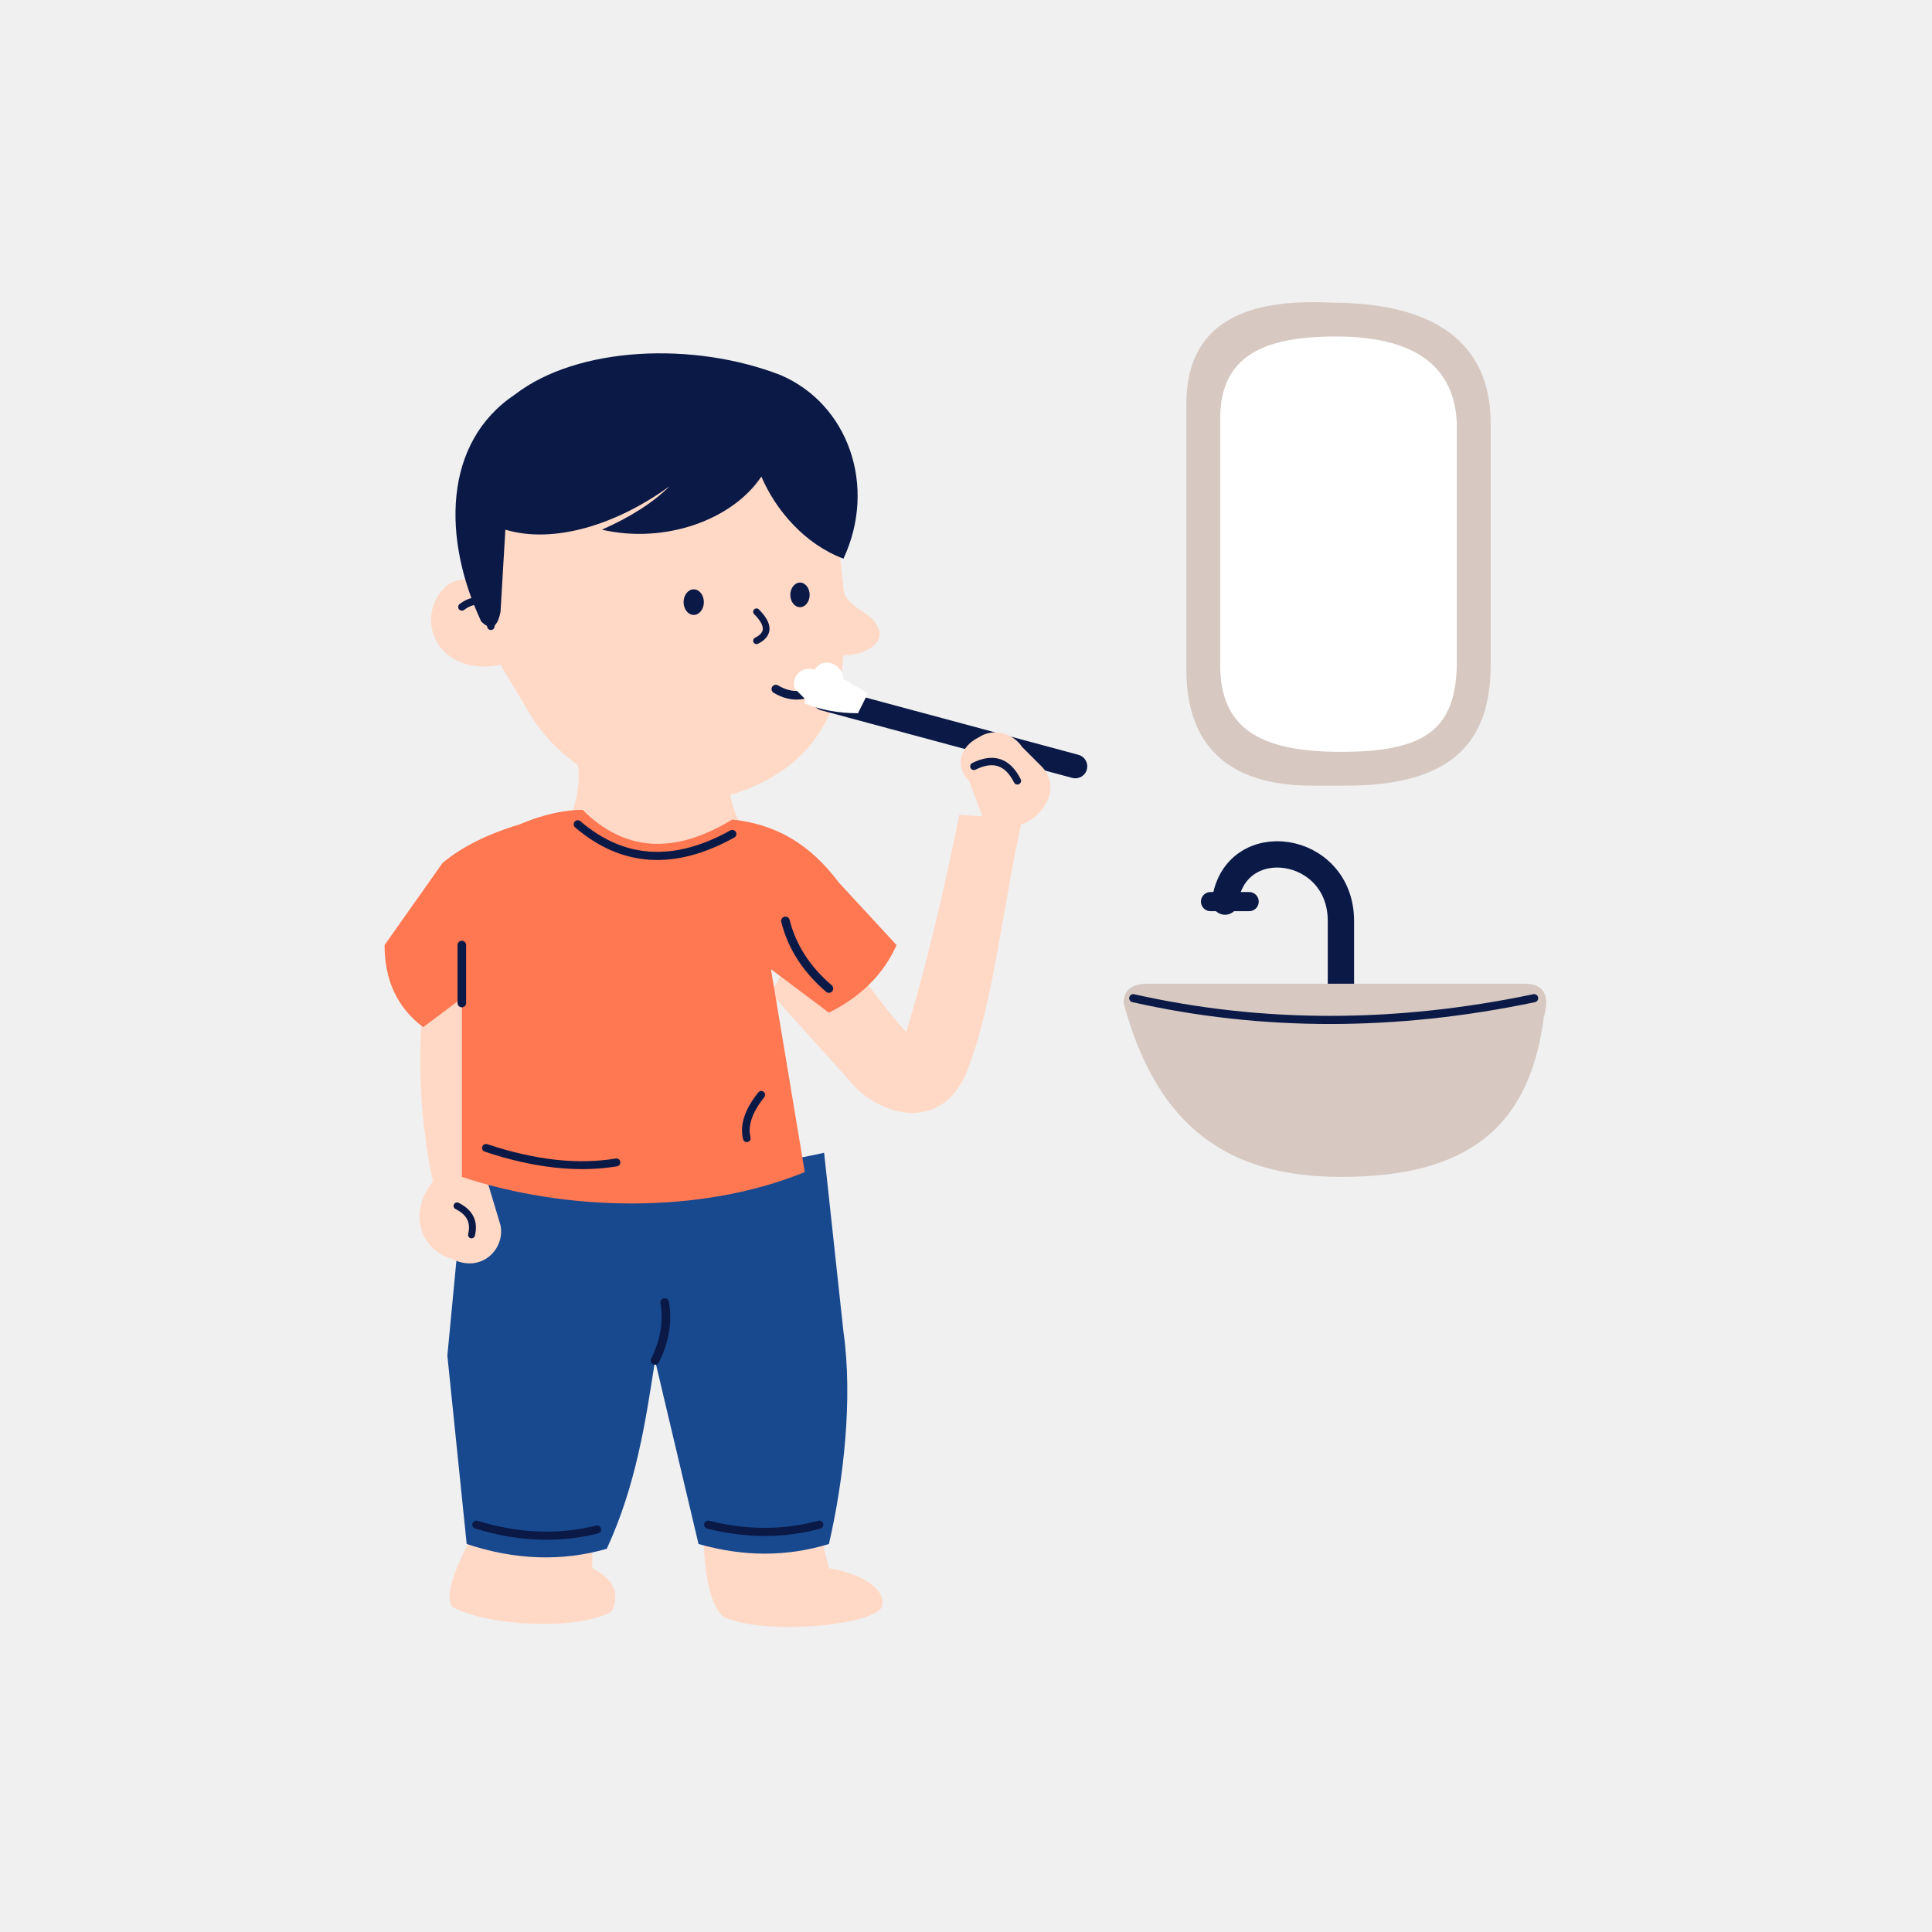
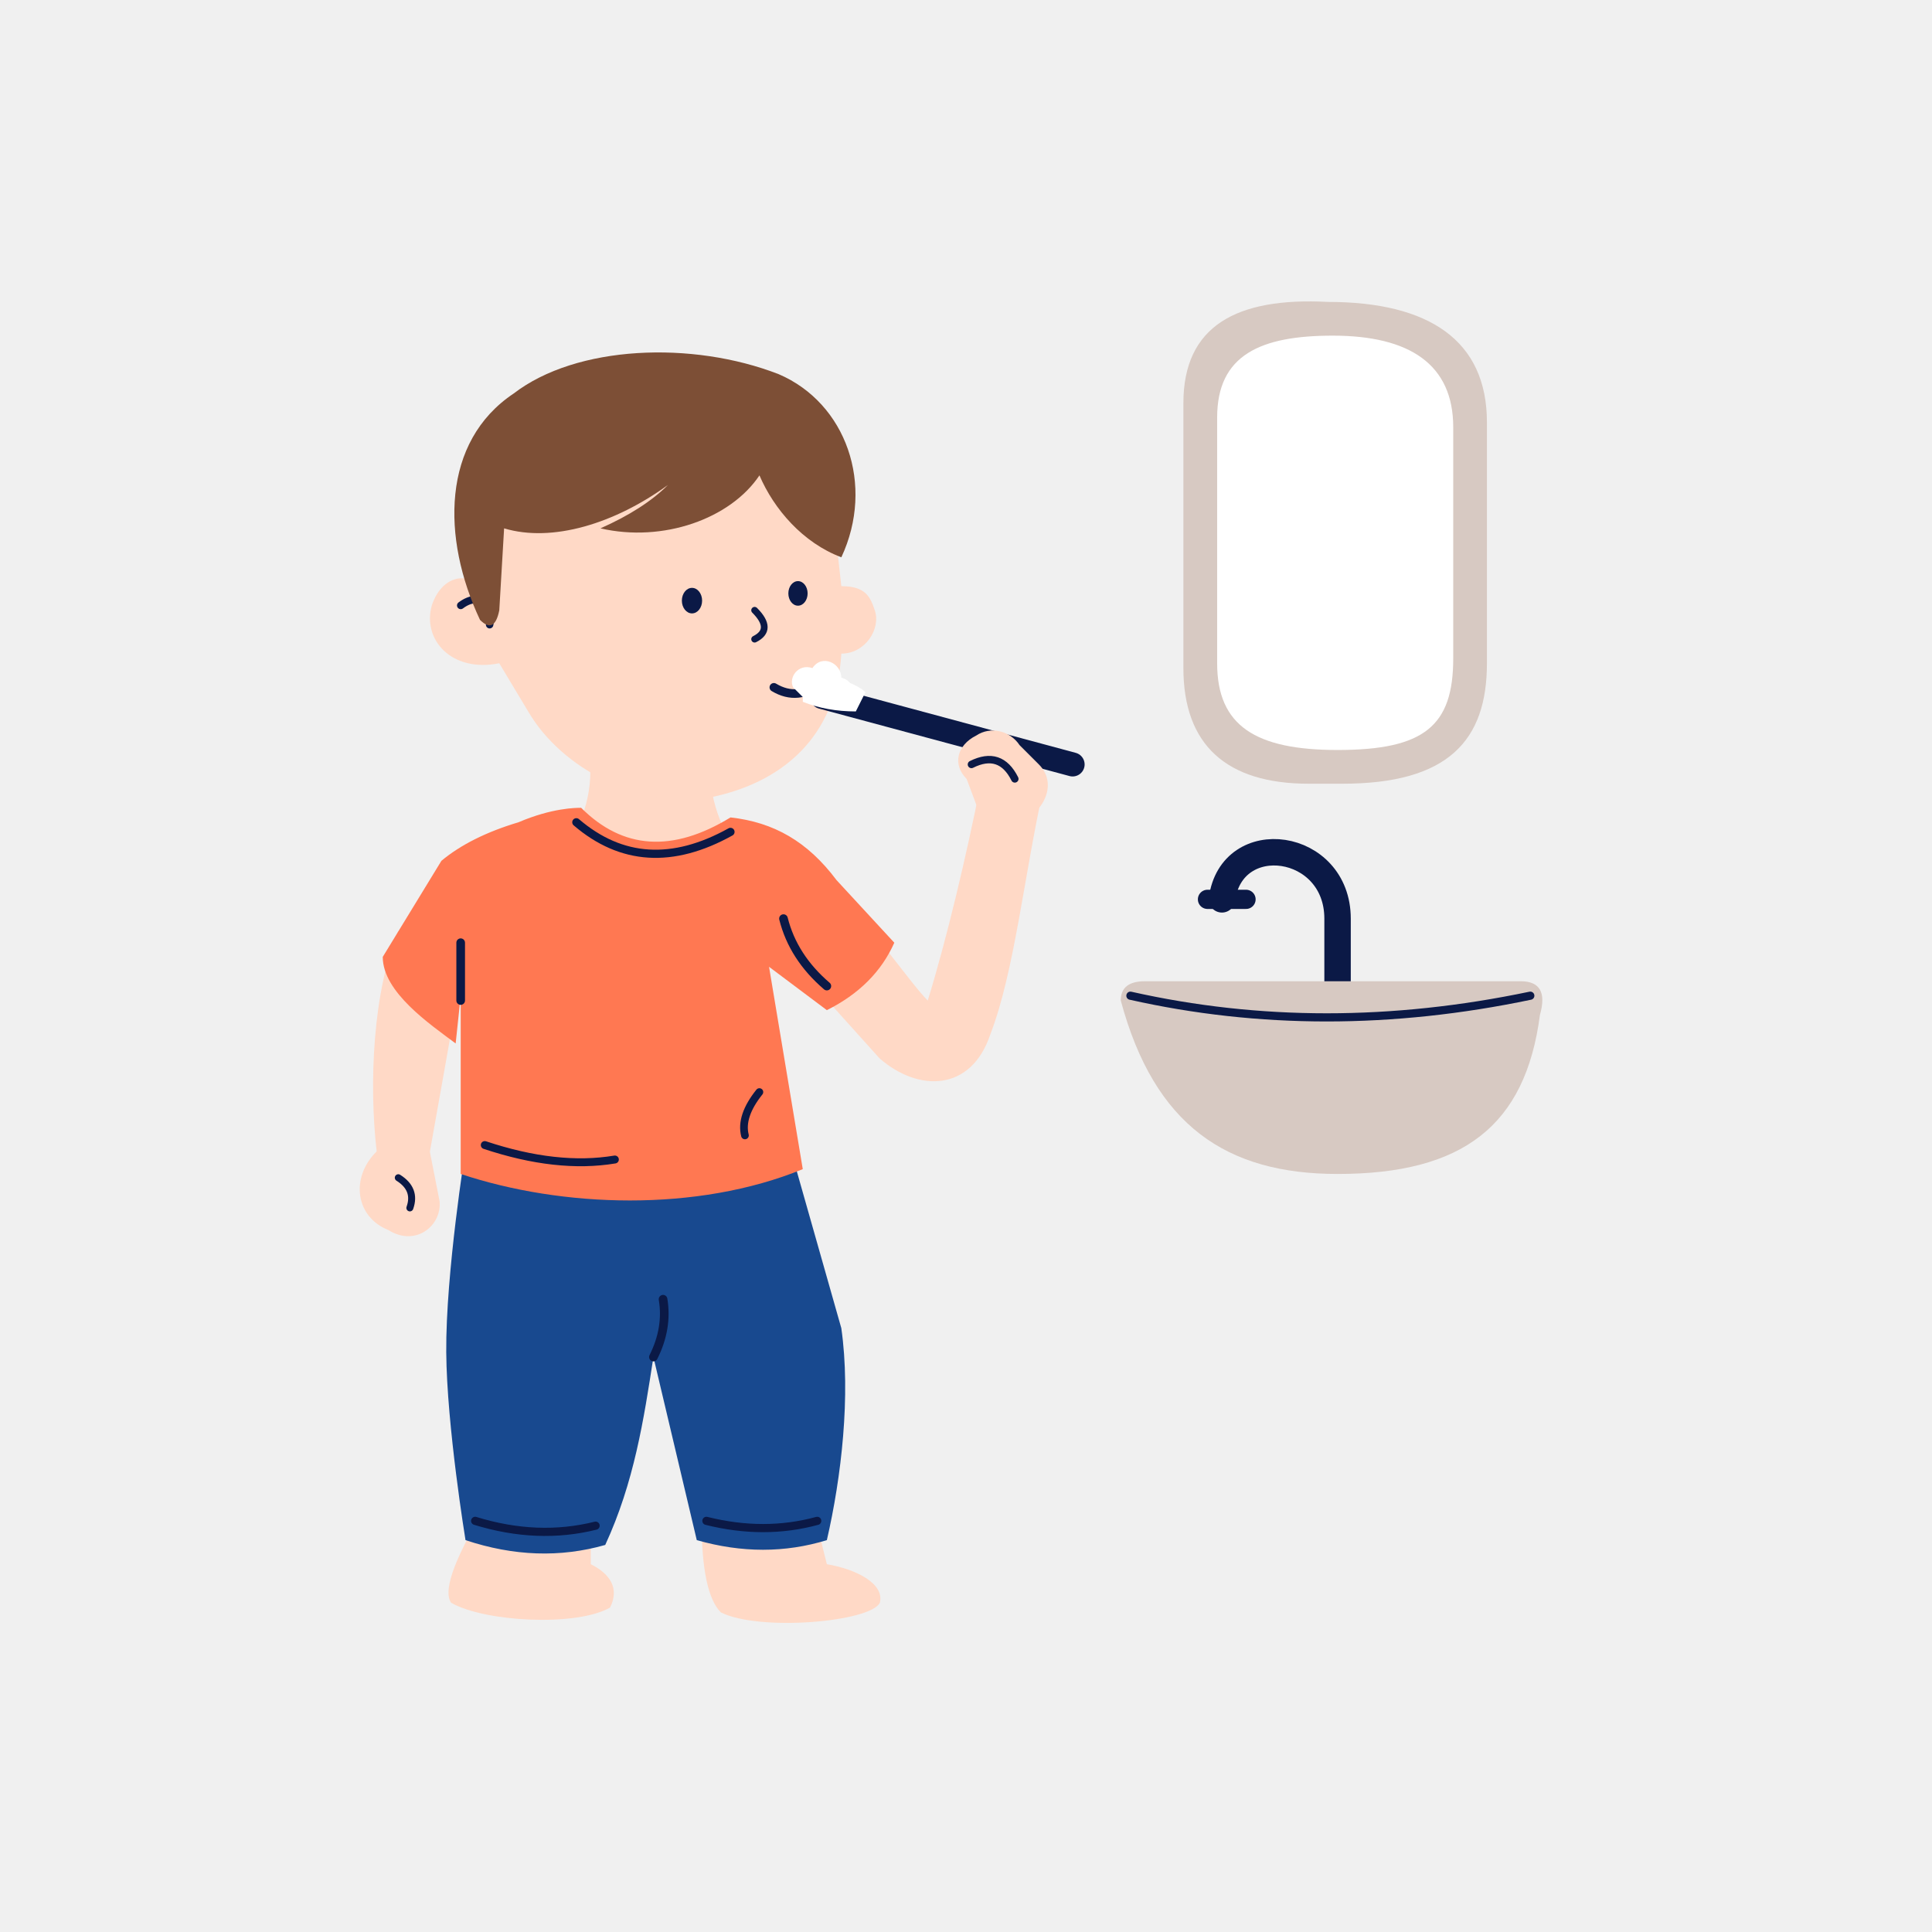
- <svg xmlns="http://www.w3.org/2000/svg" width="213" height="213" viewBox="0 0 213 213" fill="none">
-   <path d="M130.796 44.552C130.796 36.032 136.654 32.837 146.771 33.369C157.954 33.369 164.344 37.629 164.344 46.682V73.307C164.344 81.827 160.084 86.619 148.369 86.619H144.641C135.589 86.619 130.796 82.359 130.796 73.839V44.552Z" fill="#D7C9C2" />
-   <path d="M134.526 46.149C134.526 39.227 139.318 37.097 147.306 37.097C155.826 37.097 160.618 40.292 160.618 47.214V72.774C160.618 80.229 157.423 82.892 147.838 82.892C138.786 82.892 134.526 80.229 134.526 73.307V46.149Z" fill="white" />
-   <path d="M147.834 110.582V101.529C147.834 93.009 136.119 91.412 135.054 99.399" stroke-width="2.9" stroke-linecap="round" stroke-linejoin="round" stroke="#0B1946" />
-   <path d="M133.457 99.4H137.717" stroke-width="2.109" stroke-linecap="round" stroke-linejoin="round" stroke="#0B1946" />
-   <path d="M123.874 110.582C123.874 109.162 124.761 108.452 126.536 108.452H168.071C170.201 108.452 170.911 109.694 170.201 112.179C168.604 124.427 161.681 129.752 147.836 129.752C135.589 129.752 127.601 124.427 123.874 110.582Z" fill="#D7C9C2" />
-   <path d="M124.939 110.049C139.139 113.244 153.871 113.244 169.136 110.049" stroke-width="0.896" stroke-linecap="round" stroke-linejoin="round" stroke="#0B1946" />
-   <path d="M62.634 80.762C64.764 85.022 63.699 89.282 61.569 92.477C68.314 97.092 75.414 97.269 82.869 93.009C80.207 89.282 79.674 85.022 80.739 81.294L62.634 80.762Z" fill="#FFD9C6" />
-   <path d="M53.048 167.559C56.953 166.849 61.036 167.204 65.296 168.624V172.884C67.426 173.949 68.491 175.547 67.426 177.677C63.698 179.807 53.581 179.274 49.853 177.144C48.788 175.547 50.918 171.287 53.048 167.559Z" fill="#FFD9C6" />
-   <path d="M77.543 168.092C82.158 167.027 86.418 167.204 90.323 168.624L91.388 172.884C94.583 173.417 97.778 175.014 97.245 177.144C96.18 179.274 83.933 180.339 79.673 178.209C78.253 176.789 77.543 173.417 77.543 168.092Z" fill="#FFD9C6" />
-   <path d="M51.451 127.089C64.763 129.752 79.141 129.752 90.856 127.089L92.986 146.792C94.051 154.247 92.986 163.299 91.388 170.222C86.773 171.642 81.981 171.642 77.011 170.222L72.218 149.987C71.153 156.909 70.088 163.832 66.893 170.754C61.923 172.174 56.776 171.997 51.451 170.222L49.321 149.454L51.451 127.089Z" fill="#18498F" />
-   <path d="M72.22 149.987C73.285 147.857 73.64 145.727 73.285 143.597" stroke-width="0.949" stroke-linecap="round" stroke-linejoin="round" stroke="#0B1946" />
-   <path d="M52.516 168.092C57.131 169.512 61.568 169.689 65.828 168.624M78.076 168.092C82.336 169.157 86.418 169.157 90.323 168.092" stroke-width="0.896" stroke-linecap="round" stroke-linejoin="round" stroke="#0B1946" />
-   <path d="M47.723 105.789C45.593 112.712 46.126 122.829 47.723 130.284C45.061 133.479 46.126 137.739 49.853 138.804C53.048 140.402 55.711 137.739 55.178 135.077L53.581 129.752L55.178 109.517L47.723 105.789Z" fill="#FFD9C6" />
-   <path d="M89.258 101.529C94.051 105.789 97.778 111.647 99.908 113.777C102.038 106.854 104.168 97.802 105.766 89.814L112.688 90.347C110.558 99.932 109.493 110.582 106.831 117.504C104.701 123.894 98.843 123.894 94.583 120.167L84.998 109.517L89.258 101.529Z" fill="#FFD9C6" />
-   <path d="M57.308 90.879C61.036 89.282 63.698 89.282 64.231 89.282C68.846 93.897 74.348 94.252 80.738 90.347C85.531 90.879 89.258 93.009 92.453 97.269L98.843 104.192C97.423 107.387 94.938 109.872 91.388 111.647L84.998 106.854L88.726 129.219C77.011 134.012 62.101 133.479 50.918 129.752V110.049L46.658 113.244C43.818 111.114 42.398 108.097 42.398 104.192L48.788 95.139C50.918 93.364 53.758 91.944 57.308 90.879Z" fill="#FF7852" />
-   <path d="M63.698 90.879C68.668 95.139 74.348 95.494 80.738 91.944" stroke-width="0.896" stroke-linecap="round" stroke-linejoin="round" stroke="#0B1946" />
-   <path d="M50.916 104.192V110.582M86.594 101.529C87.304 104.369 88.901 106.854 91.386 108.984" stroke-width="0.949" stroke-linecap="round" stroke-linejoin="round" stroke="#0B1946" />
-   <path d="M53.581 126.557C58.906 128.332 63.698 128.864 67.958 128.154" stroke-width="0.87" stroke-linecap="round" stroke-linejoin="round" stroke="#0B1946" />
-   <path d="M83.932 120.699C82.512 122.474 81.979 124.072 82.334 125.492" stroke-width="0.844" stroke-linecap="round" stroke-linejoin="round" stroke="#0B1946" />
-   <path d="M50.386 132.947C51.806 133.657 52.338 134.722 51.983 136.142" stroke-width="0.765" stroke-linecap="round" stroke-linejoin="round" stroke="#0B1946" />
-   <path d="M53.051 56.799C53.584 46.149 61.571 40.824 73.286 41.889C85.534 41.889 92.456 49.344 92.456 59.994L92.989 64.787C92.989 66.917 96.184 67.449 96.716 69.047C97.781 70.644 95.651 72.242 92.989 72.242C92.456 81.294 86.599 86.619 78.079 88.217C70.624 89.282 62.104 85.022 58.376 78.632L55.181 73.307C49.856 74.372 46.661 70.644 47.726 66.917C48.791 63.722 51.454 63.189 53.051 64.787V56.799Z" fill="#FFD9C6" />
-   <path d="M53.053 68.514C48.793 59.462 48.793 48.812 56.78 43.487C63.703 38.162 76.483 37.629 86.068 41.357C93.523 44.552 96.718 53.604 92.99 61.592C88.73 59.994 85.535 56.267 83.938 52.539C80.743 57.332 73.288 59.994 66.365 58.397C69.56 56.977 72.045 55.379 73.82 53.604C67.963 57.864 61.04 59.994 55.715 58.397L55.183 67.449C54.828 69.224 54.118 69.579 53.053 68.514Z" fill="#0B1946" />
-   <path d="M50.921 66.917C53.051 65.319 54.648 66.917 54.116 69.047" stroke-width="0.817" stroke-linecap="round" stroke-linejoin="round" stroke="#0B1946" />
-   <path d="M76.482 67.795C77.1 67.795 77.6 67.164 77.6 66.384C77.6 65.605 77.1 64.973 76.482 64.973C75.865 64.973 75.364 65.605 75.364 66.384C75.364 67.164 75.865 67.795 76.482 67.795Z" fill="#0B1946" />
-   <path d="M88.198 66.943C88.786 66.943 89.263 66.335 89.263 65.585C89.263 64.836 88.786 64.228 88.198 64.228C87.61 64.228 87.133 64.836 87.133 65.585C87.133 66.335 87.61 66.943 88.198 66.943Z" fill="#0B1946" />
-   <path d="M83.403 67.449C84.823 68.869 84.823 69.934 83.403 70.644" stroke-width="0.738" stroke-linecap="round" stroke-linejoin="round" stroke="#0B1946" />
-   <path d="M85.533 75.969C87.308 77.034 89.083 76.857 90.858 75.437" stroke-width="0.949" stroke-linecap="round" stroke-linejoin="round" stroke="#0B1946" />
-   <path d="M90.861 77.034L118.551 84.489" stroke-width="2.636" stroke-linecap="round" stroke-linejoin="round" stroke="#0B1946" />
-   <path d="M88.731 75.437C90.328 73.84 94.588 75.437 95.653 76.502L94.588 78.632C92.458 78.632 90.505 78.277 88.731 77.567V75.437Z" fill="white" />
-   <path d="M106.835 86.087C105.237 84.489 105.77 82.359 107.9 81.294C109.497 80.229 111.627 80.762 112.692 82.359L114.822 84.489C116.952 86.619 115.355 89.814 112.692 90.879L108.432 90.347L106.835 86.087Z" fill="#FFD9C6" />
-   <path d="M107.37 84.489C109.5 83.424 111.098 83.957 112.163 86.087" stroke-width="0.817" stroke-linecap="round" stroke-linejoin="round" stroke="#0B1946" />
-   <path d="M87.665 75.969C87.132 74.904 88.197 73.307 89.795 73.839C90.86 72.242 92.99 73.307 92.99 74.904C95.12 75.437 94.055 78.099 91.925 78.099L89.262 77.567L87.665 75.969Z" fill="white" />
+ <svg xmlns="http://www.w3.org/2000/svg" width="212" height="212" viewBox="0 0 212 212" fill="none">
+   <path d="M129.855 44.232C129.855 35.773 135.671 32.601 145.716 33.13C156.818 33.13 163.162 37.359 163.162 46.347V72.781C163.162 81.239 158.933 85.998 147.302 85.998H143.601C134.614 85.998 129.855 81.768 129.855 73.309V44.232Z" fill="#D7C9C2" />
+   <path d="M133.559 45.818C133.559 38.945 138.317 36.831 146.247 36.831C154.706 36.831 159.464 40.003 159.464 46.875V72.252C159.464 79.653 156.292 82.297 146.776 82.297C137.788 82.297 133.559 79.653 133.559 72.781V45.818Z" fill="white" />
+   <path d="M146.772 109.788V100.8C146.772 92.342 135.141 90.755 134.084 98.686" stroke-width="2.9" stroke-linecap="round" stroke-linejoin="round" stroke="#0B1946" />
+   <path d="M132.498 98.686H136.727" stroke-width="2.109" stroke-linecap="round" stroke-linejoin="round" stroke="#0B1946" />
+   <path d="M122.982 109.788C122.982 108.378 123.864 107.673 125.626 107.673H166.863C168.977 107.673 169.682 108.907 168.977 111.374C167.391 123.534 160.518 128.82 146.773 128.82C134.613 128.82 126.683 123.534 122.982 109.788Z" fill="#D7C9C2" />
+   <path d="M124.041 109.259C138.139 112.431 152.766 112.431 167.921 109.259" stroke-width="0.896" stroke-linecap="round" stroke-linejoin="round" stroke="#0B1946" />
+   <path d="M63.85 80C65.55 84.172 64.7 88.345 63 91.474C68.383 95.994 74.05 96.168 80 91.996C77.875 88.345 77.45 84.172 78.3 80.522L63.85 80Z" fill="#FFD9C6" />
+   <path d="M52.668 166.356C56.545 165.651 60.598 166.004 64.828 167.413V171.643C66.942 172.7 68 174.286 66.942 176.401C63.242 178.516 53.197 177.987 49.496 175.872C48.439 174.286 50.553 170.057 52.668 166.356Z" fill="#FFD9C6" />
+   <path d="M76.986 166.885C81.568 165.828 85.798 166.004 89.675 167.414L90.732 171.643C93.904 172.172 97.076 173.758 96.547 175.872C95.49 177.987 83.33 179.044 79.101 176.93C77.691 175.52 76.986 172.172 76.986 166.885Z" fill="#FFD9C6" />
+   <path d="M51.081 126.177C64.298 128.82 75.369 129.643 87 127L92.318 145.738C93.376 153.139 92.318 162.127 90.732 169C86.15 170.409 81.392 170.409 76.458 169L71.7 148.91C70.642 155.783 69.585 162.655 66.413 169.528C61.479 170.938 56.368 170.762 51.081 169C51.081 169 49.026 156.475 48.967 148.381C48.904 139.671 51.081 126.177 51.081 126.177Z" fill="#18498F" />
+   <path d="M71.701 148.91C72.758 146.795 73.111 144.681 72.758 142.566" stroke-width="0.949" stroke-linecap="round" stroke-linejoin="round" stroke="#0B1946" />
+   <path d="M52.139 166.885C56.721 168.295 61.126 168.471 65.356 167.414M77.515 166.885C81.745 167.942 85.798 167.942 89.675 166.885" stroke-width="0.896" stroke-linecap="round" stroke-linejoin="round" stroke="#0B1946" />
+   <path d="M43.696 102.143C40.923 108.777 40.472 118.825 41.331 126.347C38.391 129.246 39.032 133.558 42.613 134.971C45.615 136.858 48.503 134.484 48.234 131.802L47.17 126.386L50.702 106.545L43.696 102.143Z" fill="#FFD9C6" />
+   <path d="M91.229 97.631C95.987 101.861 99.688 107.676 101.803 109.791C103.917 102.918 106.032 93.93 107.618 86L114.491 86.529C112.376 96.045 111.319 106.619 108.675 113.491C106.561 119.836 100.746 119.836 96.516 116.135L87 105.561L91.229 97.631Z" fill="#FFD9C6" />
+   <path d="M56.897 90.227C60.597 88.641 63.241 88.641 63.77 88.641C68.351 93.223 73.814 93.575 80.159 89.698C84.916 90.227 88.617 92.341 91.789 96.571L98.133 103.444C96.724 106.616 94.257 109.083 90.732 110.845L84.388 106.087L88.089 128.291C76.458 133.05 61.655 132.521 50.553 128.82V109.259L50 114.5C47.18 112.385 42 108.877 42 105L48.438 94.456C50.553 92.694 53.372 91.284 56.897 90.227Z" fill="#FF7852" />
+   <path d="M63.24 90.227C68.174 94.456 73.814 94.809 80.158 91.284" stroke-width="0.896" stroke-linecap="round" stroke-linejoin="round" stroke="#0B1946" />
+   <path d="M50.551 103.444V109.788M85.972 100.8C86.677 103.62 88.263 106.087 90.73 108.202" stroke-width="0.949" stroke-linecap="round" stroke-linejoin="round" stroke="#0B1946" />
+   <path d="M53.195 125.648C58.482 127.41 63.24 127.939 67.47 127.234" stroke-width="0.87" stroke-linecap="round" stroke-linejoin="round" stroke="#0B1946" />
+   <path d="M83.329 119.833C81.919 121.595 81.39 123.181 81.743 124.591" stroke-width="0.844" stroke-linecap="round" stroke-linejoin="round" stroke="#0B1946" />
+   <path d="M43.704 129.233C45.038 130.072 45.462 131.176 44.974 132.545" stroke-width="0.765" stroke-linecap="round" stroke-linejoin="round" stroke="#0B1946" />
+   <path d="M52.669 56.391C53.198 45.818 61.128 40.531 72.759 41.588C84.918 41.588 91.791 48.99 91.791 59.563L92.32 64.321C95 64.321 95.5 65.499 96 66.999C96.667 68.999 94.963 71.723 92.32 71.723C91.791 80.71 85.976 85.997 77.517 87.583C70.115 88.641 61.657 84.411 57.956 78.067L54.784 72.78C49.497 73.838 46.325 70.137 47.382 66.436C48.44 63.264 51.083 62.735 52.669 64.321V56.391Z" fill="#FFD9C6" />
+   <path d="M50.555 66.436C52.669 64.85 54.255 66.436 53.727 68.551" stroke-width="0.817" stroke-linecap="round" stroke-linejoin="round" stroke="#0B1946" />
+   <path d="M75.933 67.309C76.546 67.309 77.043 66.681 77.043 65.908C77.043 65.134 76.546 64.507 75.933 64.507C75.319 64.507 74.822 65.134 74.822 65.908C74.822 66.681 75.319 67.309 75.933 67.309Z" fill="#0B1946" />
+   <path d="M87.563 66.463C88.147 66.463 88.621 65.859 88.621 65.115C88.621 64.37 88.147 63.767 87.563 63.767C86.979 63.767 86.506 64.37 86.506 65.115C86.506 65.859 86.979 66.463 87.563 66.463Z" fill="#0B1946" />
+   <path d="M82.805 66.965C84.215 68.375 84.215 69.432 82.805 70.137" stroke-width="0.738" stroke-linecap="round" stroke-linejoin="round" stroke="#0B1946" />
+   <path d="M84.918 75.424C86.68 76.481 88.442 76.305 90.205 74.895" stroke-width="0.949" stroke-linecap="round" stroke-linejoin="round" stroke="#0B1946" />
+   <path d="M90.207 76.481L117.698 83.883" stroke-width="2.636" stroke-linecap="round" stroke-linejoin="round" stroke="#0B1946" />
+   <path d="M88.094 74.895C89.68 73.309 93.909 74.895 94.966 75.953L93.909 78.067C91.794 78.067 89.856 77.715 88.094 77.01V74.895Z" fill="white" />
+   <path d="M106.067 85.469C104.481 83.883 105.009 81.768 107.124 80.711C108.71 79.653 110.825 80.182 111.882 81.768L113.997 83.883C116.112 85.998 114.526 89.17 111.882 90.227L107.653 89.698L106.067 85.469Z" fill="#FFD9C6" />
+   <path d="M106.598 83.883C108.712 82.825 110.298 83.354 111.356 85.469" stroke-width="0.817" stroke-linecap="round" stroke-linejoin="round" stroke="#0B1946" />
+   <path d="M87.034 75.424C86.505 74.367 87.563 72.781 89.149 73.309C90.206 71.723 92.321 72.781 92.321 74.367C94.436 74.895 93.378 77.539 91.263 77.539L88.62 77.01L87.034 75.424Z" fill="white" />
+   <path d="M52.672 68.022C48.443 59.035 48.443 48.461 56.373 43.175C63.246 37.888 75.934 37.359 85.45 41.06C92.852 44.232 96.024 53.219 92.323 61.15C88.094 59.563 84.921 55.863 83.335 52.162C80.163 56.92 72.762 59.563 65.889 57.977C69.061 56.568 71.528 54.982 73.291 53.219C67.475 57.449 60.602 59.563 55.316 57.977L54.787 66.965C54.434 68.727 53.73 69.08 52.672 68.022Z" fill="#7D4F36" />
</svg>
